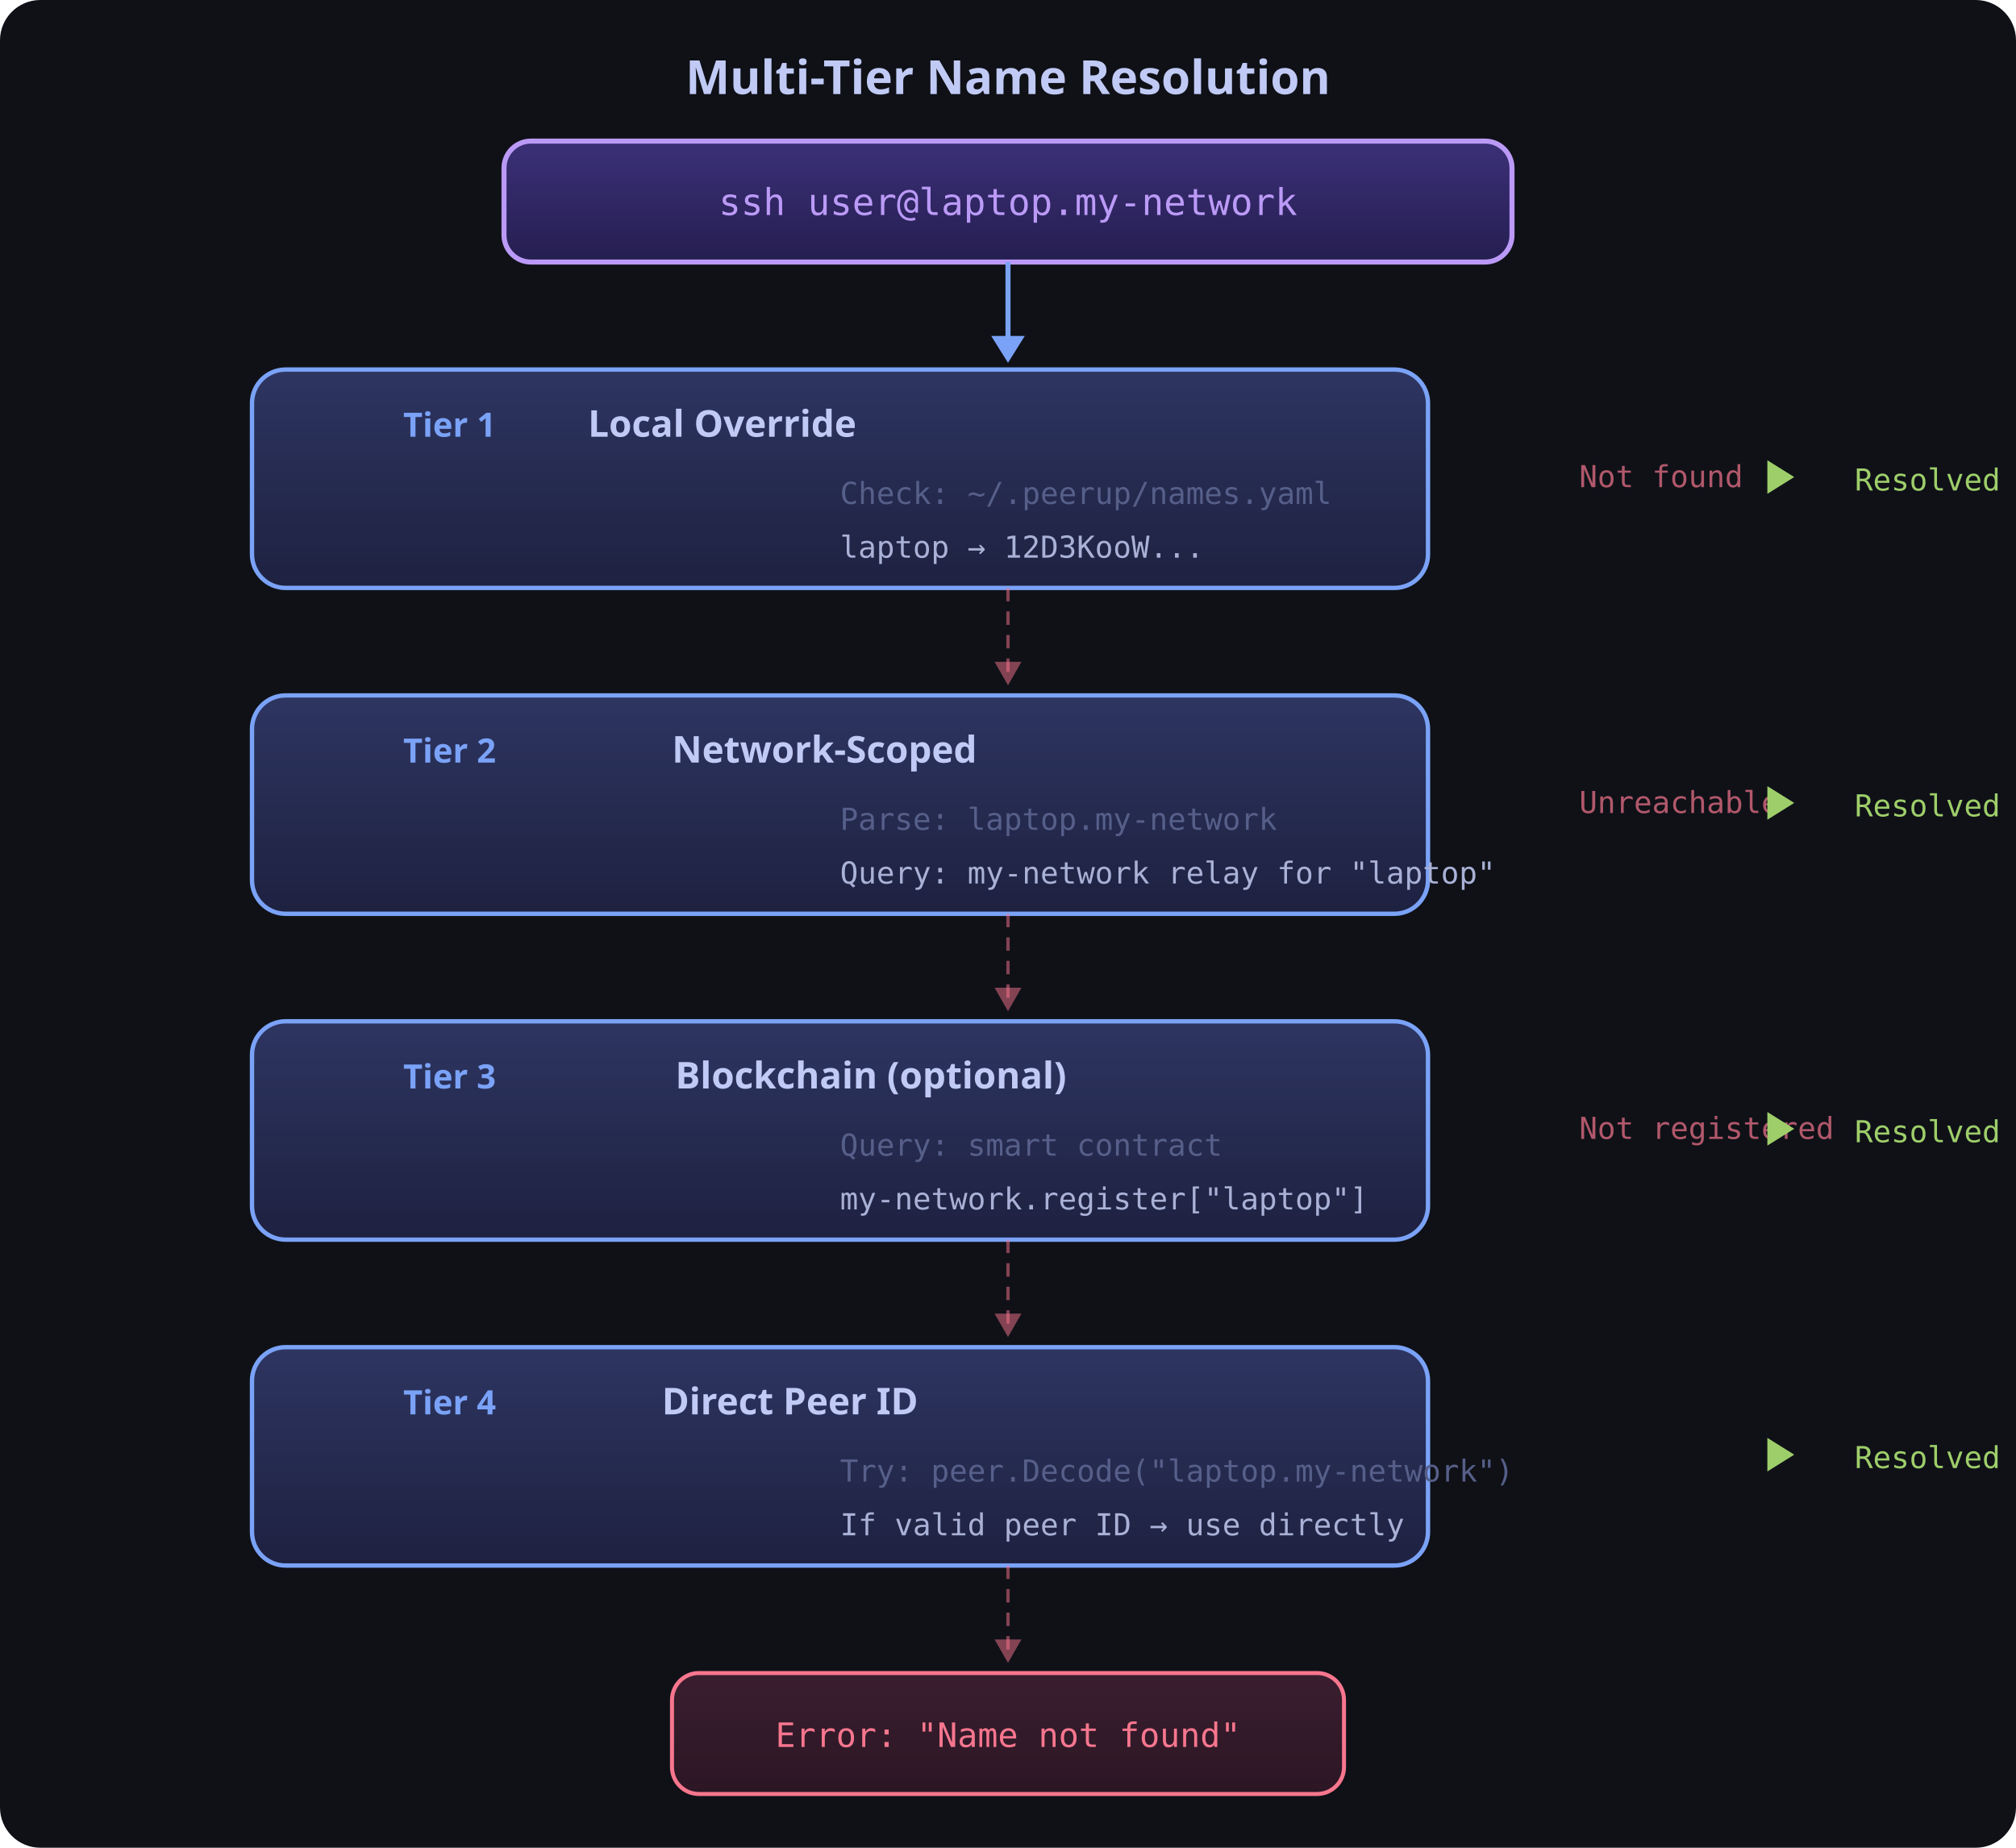
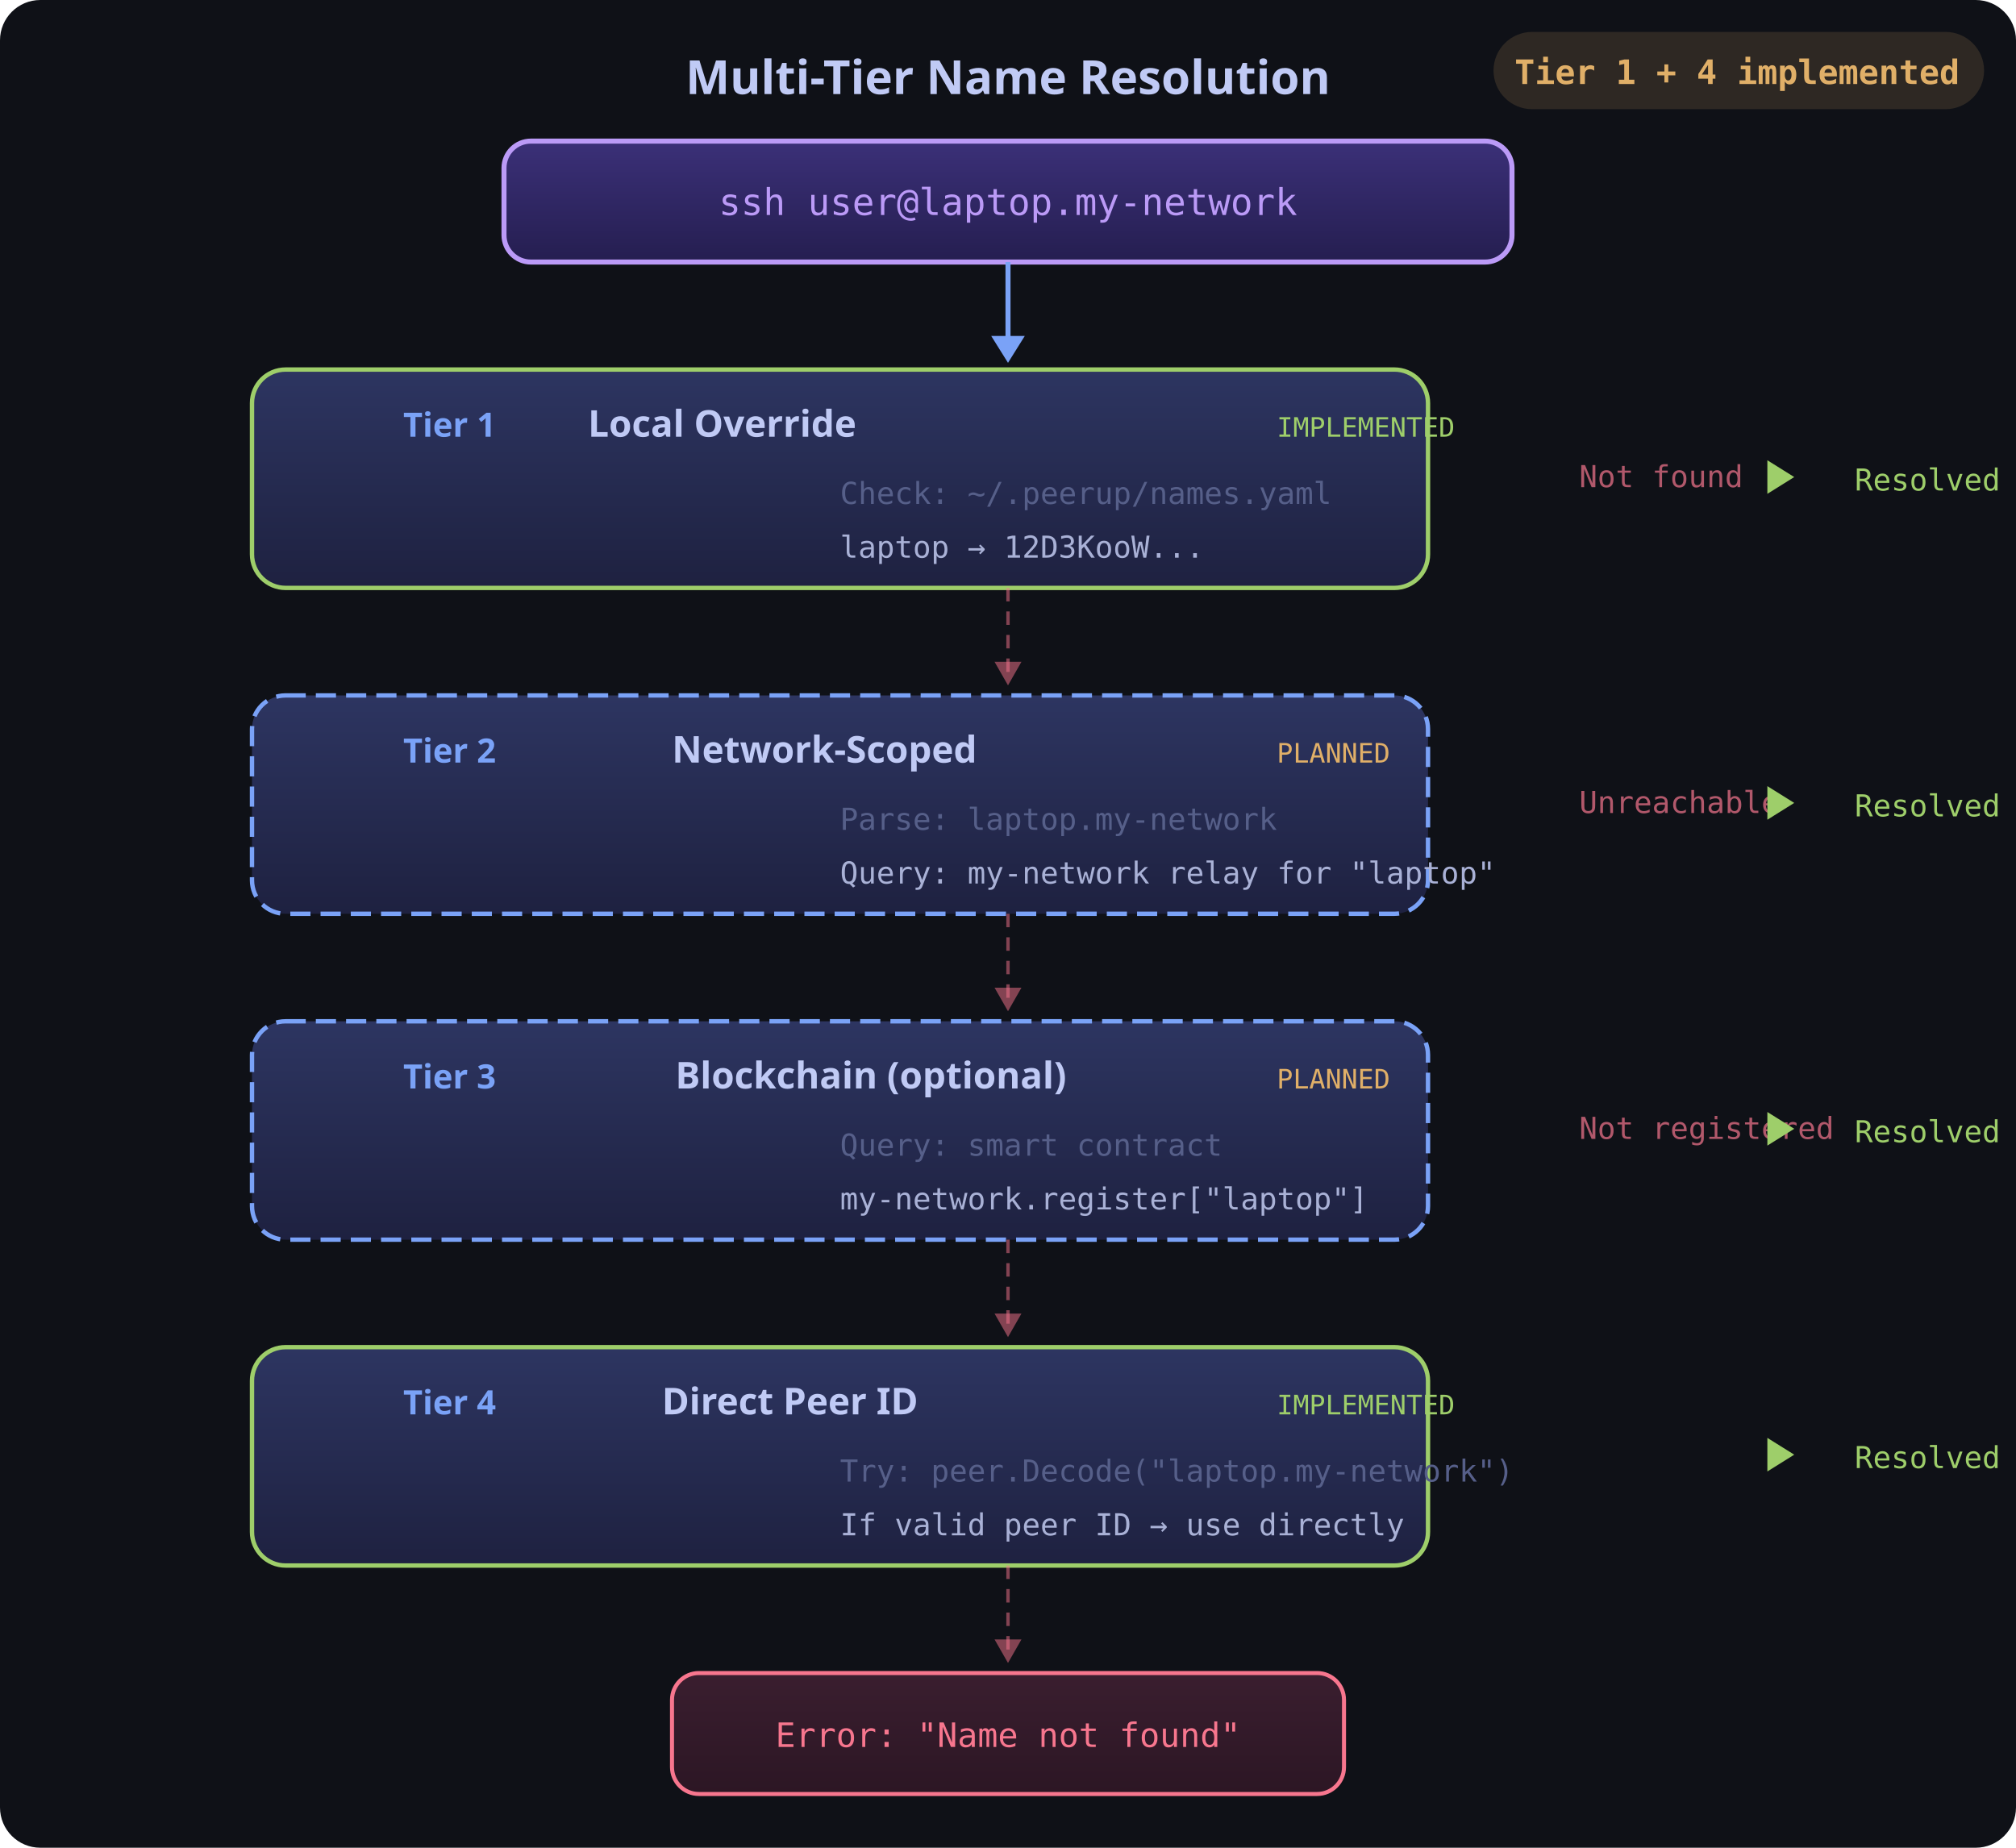
<svg xmlns="http://www.w3.org/2000/svg" viewBox="0 0 600 550" width="600" height="550">
  <defs>
    <linearGradient id="tierFill" x1="0%" y1="0%" x2="0%" y2="100%">
      <stop offset="0%" style="stop-color:#2d3561;stop-opacity:1" />
      <stop offset="100%" style="stop-color:#1e2140;stop-opacity:1" />
    </linearGradient>
    <linearGradient id="inputFill" x1="0%" y1="0%" x2="0%" y2="100%">
      <stop offset="0%" style="stop-color:#3b3078;stop-opacity:1" />
      <stop offset="100%" style="stop-color:#251e50;stop-opacity:1" />
    </linearGradient>
    <linearGradient id="errorFill" x1="0%" y1="0%" x2="0%" y2="100%">
      <stop offset="0%" style="stop-color:#3a1e2f;stop-opacity:1" />
      <stop offset="100%" style="stop-color:#2c1624;stop-opacity:1" />
    </linearGradient>
    <filter id="glow">
      <feGaussianBlur stdDeviation="3" result="coloredBlur" />
      <feMerge>
        <feMergeNode in="coloredBlur" />
        <feMergeNode in="SourceGraphic" />
      </feMerge>
    </filter>
  </defs>
  <rect width="600" height="550" rx="12" fill="#0f1117" />
  <text x="300" y="28" font-family="system-ui, sans-serif" font-size="14" fill="#c0caf5" text-anchor="middle" font-weight="600">Multi-Tier Name Resolution</text>
+   <rect x="445" y="10" width="145" height="22" rx="11" fill="#e0af68" opacity="0.15" stroke="#e0af68" stroke-width="1" />
+   <text x="517" y="25" font-family="SF Mono, monospace" font-size="10" fill="#e0af68" text-anchor="middle" font-weight="600">Tier 1 + 4 implemented</text>
  <rect x="150" y="42" width="300" height="36" rx="8" fill="url(#inputFill)" stroke="#bb9af7" stroke-width="1.5" />
  <text x="300" y="64" font-family="SF Mono, monospace" font-size="11" fill="#bb9af7" text-anchor="middle">ssh user@laptop.my-network</text>
  <line x1="300" y1="78" x2="300" y2="103" stroke="#7aa2f7" stroke-width="1.5" />
  <polygon points="295,100 305,100 300,108" fill="#7aa2f7" />
-   <rect x="75" y="110" width="350" height="65" rx="10" fill="url(#tierFill)" stroke="#7aa2f7" stroke-width="1.3" />
+   <rect x="75" y="110" width="350" height="65" rx="10" fill="url(#tierFill)" stroke="#9ece6a" stroke-width="1.3" />
  <text x="120" y="130" font-family="system-ui, sans-serif" font-size="10" fill="#7aa2f7" font-weight="600">Tier 1</text>
  <text x="175" y="130" font-family="system-ui, sans-serif" font-size="11" fill="#c0caf5" font-weight="600">Local Override</text>
+   <text x="380" y="130" font-family="SF Mono, monospace" font-size="8" fill="#9ece6a">IMPLEMENTED</text>
  <text x="250" y="150" font-family="SF Mono, monospace" font-size="9" fill="#565f89">Check: ~/.peerup/names.yaml</text>
  <text x="250" y="166" font-family="SF Mono, monospace" font-size="9" fill="#a9b1d6">laptop → 12D3KooW...</text>
  <text x="470" y="145" font-family="SF Mono, monospace" font-size="9" fill="#f7768e" opacity="0.7">Not found</text>
  <line x1="300" y1="175" x2="300" y2="200" stroke="#f7768e" stroke-width="1" stroke-dasharray="4,3" opacity="0.5" />
  <polygon points="296,197 304,197 300,204" fill="#f7768e" opacity="0.5" />
-   <rect x="75" y="207" width="350" height="65" rx="10" fill="url(#tierFill)" stroke="#7aa2f7" stroke-width="1.3" />
+   <rect x="75" y="207" width="350" height="65" rx="10" fill="url(#tierFill)" stroke="#7aa2f7" stroke-width="1.3" stroke-dasharray="6,3" />
  <text x="120" y="227" font-family="system-ui, sans-serif" font-size="10" fill="#7aa2f7" font-weight="600">Tier 2</text>
  <text x="200" y="227" font-family="system-ui, sans-serif" font-size="11" fill="#c0caf5" font-weight="600">Network-Scoped</text>
+   <text x="380" y="227" font-family="SF Mono, monospace" font-size="8" fill="#e0af68">PLANNED</text>
  <text x="250" y="247" font-family="SF Mono, monospace" font-size="9" fill="#565f89">Parse: laptop.my-network</text>
  <text x="250" y="263" font-family="SF Mono, monospace" font-size="9" fill="#a9b1d6">Query: my-network relay for "laptop"</text>
  <text x="470" y="242" font-family="SF Mono, monospace" font-size="9" fill="#f7768e" opacity="0.7">Unreachable</text>
  <line x1="300" y1="272" x2="300" y2="297" stroke="#f7768e" stroke-width="1" stroke-dasharray="4,3" opacity="0.5" />
  <polygon points="296,294 304,294 300,301" fill="#f7768e" opacity="0.5" />
-   <rect x="75" y="304" width="350" height="65" rx="10" fill="url(#tierFill)" stroke="#7aa2f7" stroke-width="1.3" />
+   <rect x="75" y="304" width="350" height="65" rx="10" fill="url(#tierFill)" stroke="#7aa2f7" stroke-width="1.3" stroke-dasharray="6,3" />
  <text x="120" y="324" font-family="system-ui, sans-serif" font-size="10" fill="#7aa2f7" font-weight="600">Tier 3</text>
  <text x="201" y="324" font-family="system-ui, sans-serif" font-size="11" fill="#c0caf5" font-weight="600">Blockchain (optional)</text>
+   <text x="380" y="324" font-family="SF Mono, monospace" font-size="8" fill="#e0af68">PLANNED</text>
  <text x="250" y="344" font-family="SF Mono, monospace" font-size="9" fill="#565f89">Query: smart contract</text>
  <text x="250" y="360" font-family="SF Mono, monospace" font-size="9" fill="#a9b1d6">my-network.register["laptop"]</text>
  <text x="470" y="339" font-family="SF Mono, monospace" font-size="9" fill="#f7768e" opacity="0.7">Not registered</text>
  <line x1="300" y1="369" x2="300" y2="394" stroke="#f7768e" stroke-width="1" stroke-dasharray="4,3" opacity="0.5" />
  <polygon points="296,391 304,391 300,398" fill="#f7768e" opacity="0.5" />
-   <rect x="75" y="401" width="350" height="65" rx="10" fill="url(#tierFill)" stroke="#7aa2f7" stroke-width="1.3" />
+   <rect x="75" y="401" width="350" height="65" rx="10" fill="url(#tierFill)" stroke="#9ece6a" stroke-width="1.3" />
  <text x="120" y="421" font-family="system-ui, sans-serif" font-size="10" fill="#7aa2f7" font-weight="600">Tier 4</text>
  <text x="197" y="421" font-family="system-ui, sans-serif" font-size="11" fill="#c0caf5" font-weight="600">Direct Peer ID</text>
+   <text x="380" y="421" font-family="SF Mono, monospace" font-size="8" fill="#9ece6a">IMPLEMENTED</text>
  <text x="250" y="441" font-family="SF Mono, monospace" font-size="9" fill="#565f89">Try: peer.Decode("laptop.my-network")</text>
  <text x="250" y="457" font-family="SF Mono, monospace" font-size="9" fill="#a9b1d6">If valid peer ID → use directly</text>
  <line x1="300" y1="466" x2="300" y2="491" stroke="#f7768e" stroke-width="1" stroke-dasharray="4,3" opacity="0.5" />
  <polygon points="296,488 304,488 300,495" fill="#f7768e" opacity="0.5" />
  <rect x="200" y="498" width="200" height="36" rx="8" fill="url(#errorFill)" stroke="#f7768e" stroke-width="1.2" />
  <text x="300" y="520" font-family="SF Mono, monospace" font-size="10" fill="#f7768e" text-anchor="middle">Error: "Name not found"</text>
  <line x1="425" y1="142" x2="530" y2="142" stroke="#9ece6a" stroke-width="1.5" filter="url(#glow)" />
  <polygon points="526,137 526,147 534,142" fill="#9ece6a" />
  <line x1="425" y1="239" x2="530" y2="239" stroke="#9ece6a" stroke-width="1.5" filter="url(#glow)" />
  <polygon points="526,234 526,244 534,239" fill="#9ece6a" />
  <line x1="425" y1="336" x2="530" y2="336" stroke="#9ece6a" stroke-width="1.5" filter="url(#glow)" />
  <polygon points="526,331 526,341 534,336" fill="#9ece6a" />
  <line x1="425" y1="433" x2="530" y2="433" stroke="#9ece6a" stroke-width="1.5" filter="url(#glow)" />
  <polygon points="526,428 526,438 534,433" fill="#9ece6a" />
  <text x="552" y="146" font-family="SF Mono, monospace" font-size="9" fill="#9ece6a">Resolved →</text>
  <text x="552" y="243" font-family="SF Mono, monospace" font-size="9" fill="#9ece6a">Resolved →</text>
  <text x="552" y="340" font-family="SF Mono, monospace" font-size="9" fill="#9ece6a">Resolved →</text>
  <text x="552" y="437" font-family="SF Mono, monospace" font-size="9" fill="#9ece6a">Resolved →</text>
</svg>
